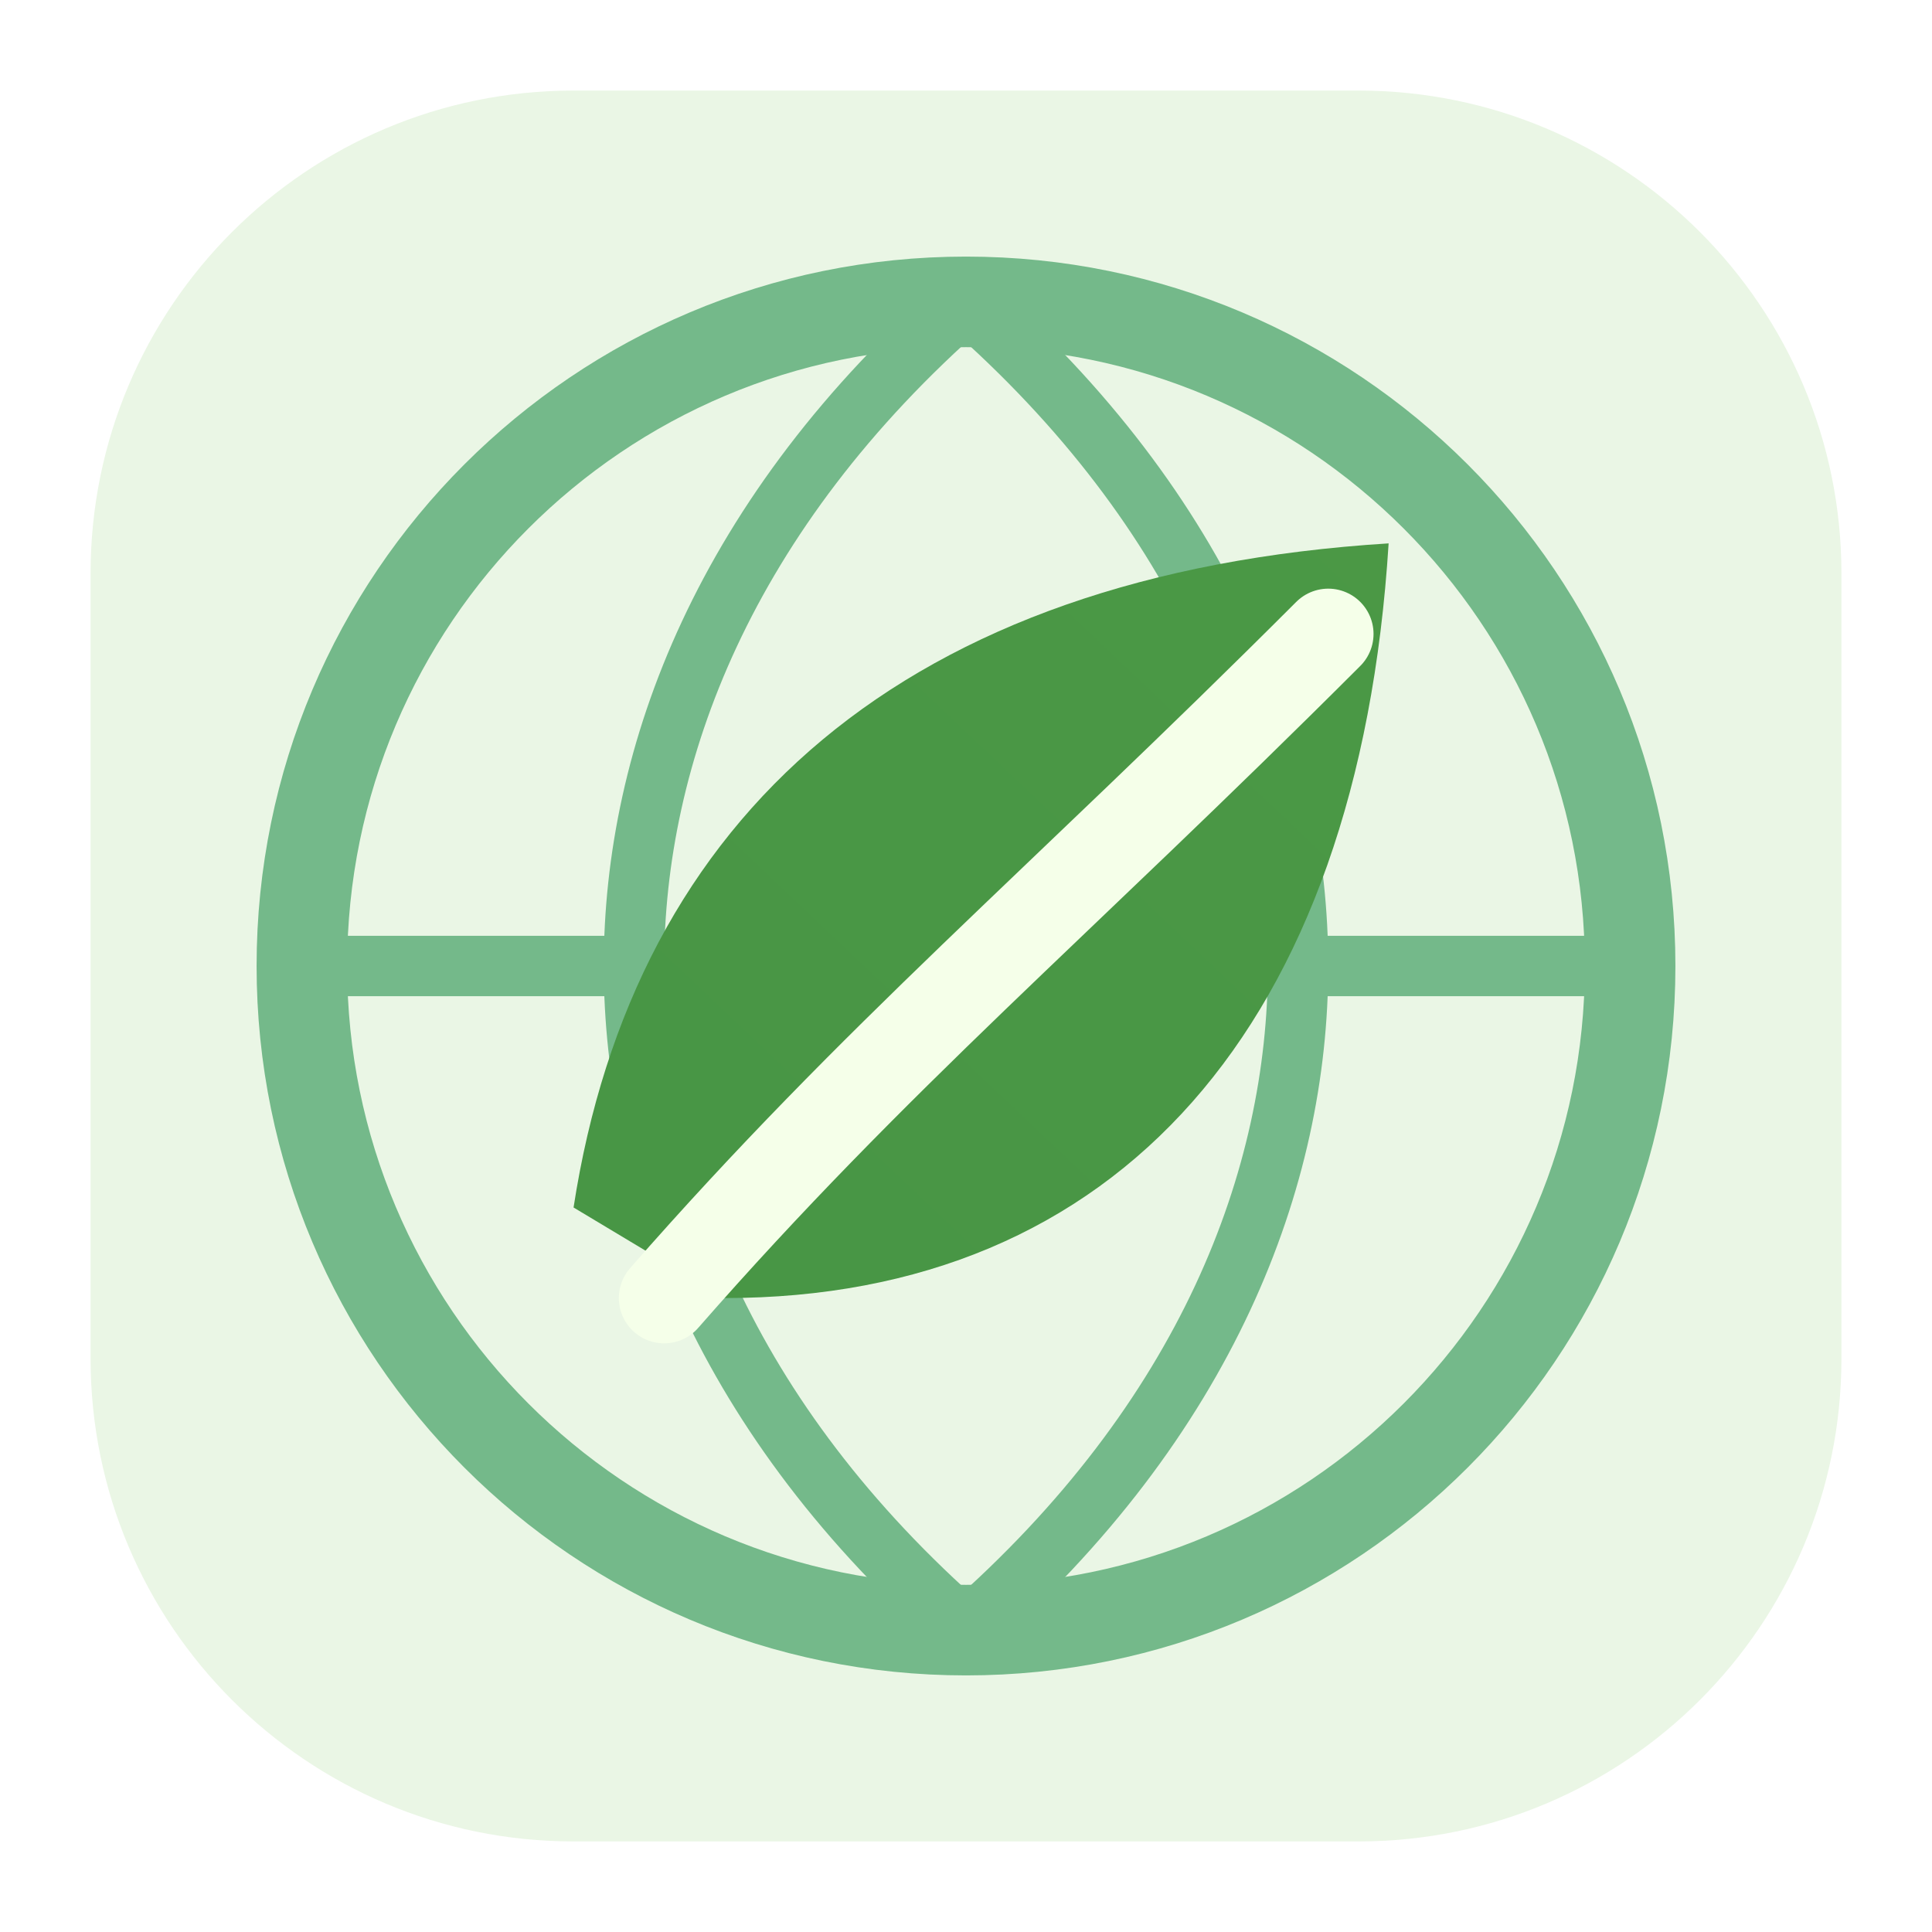
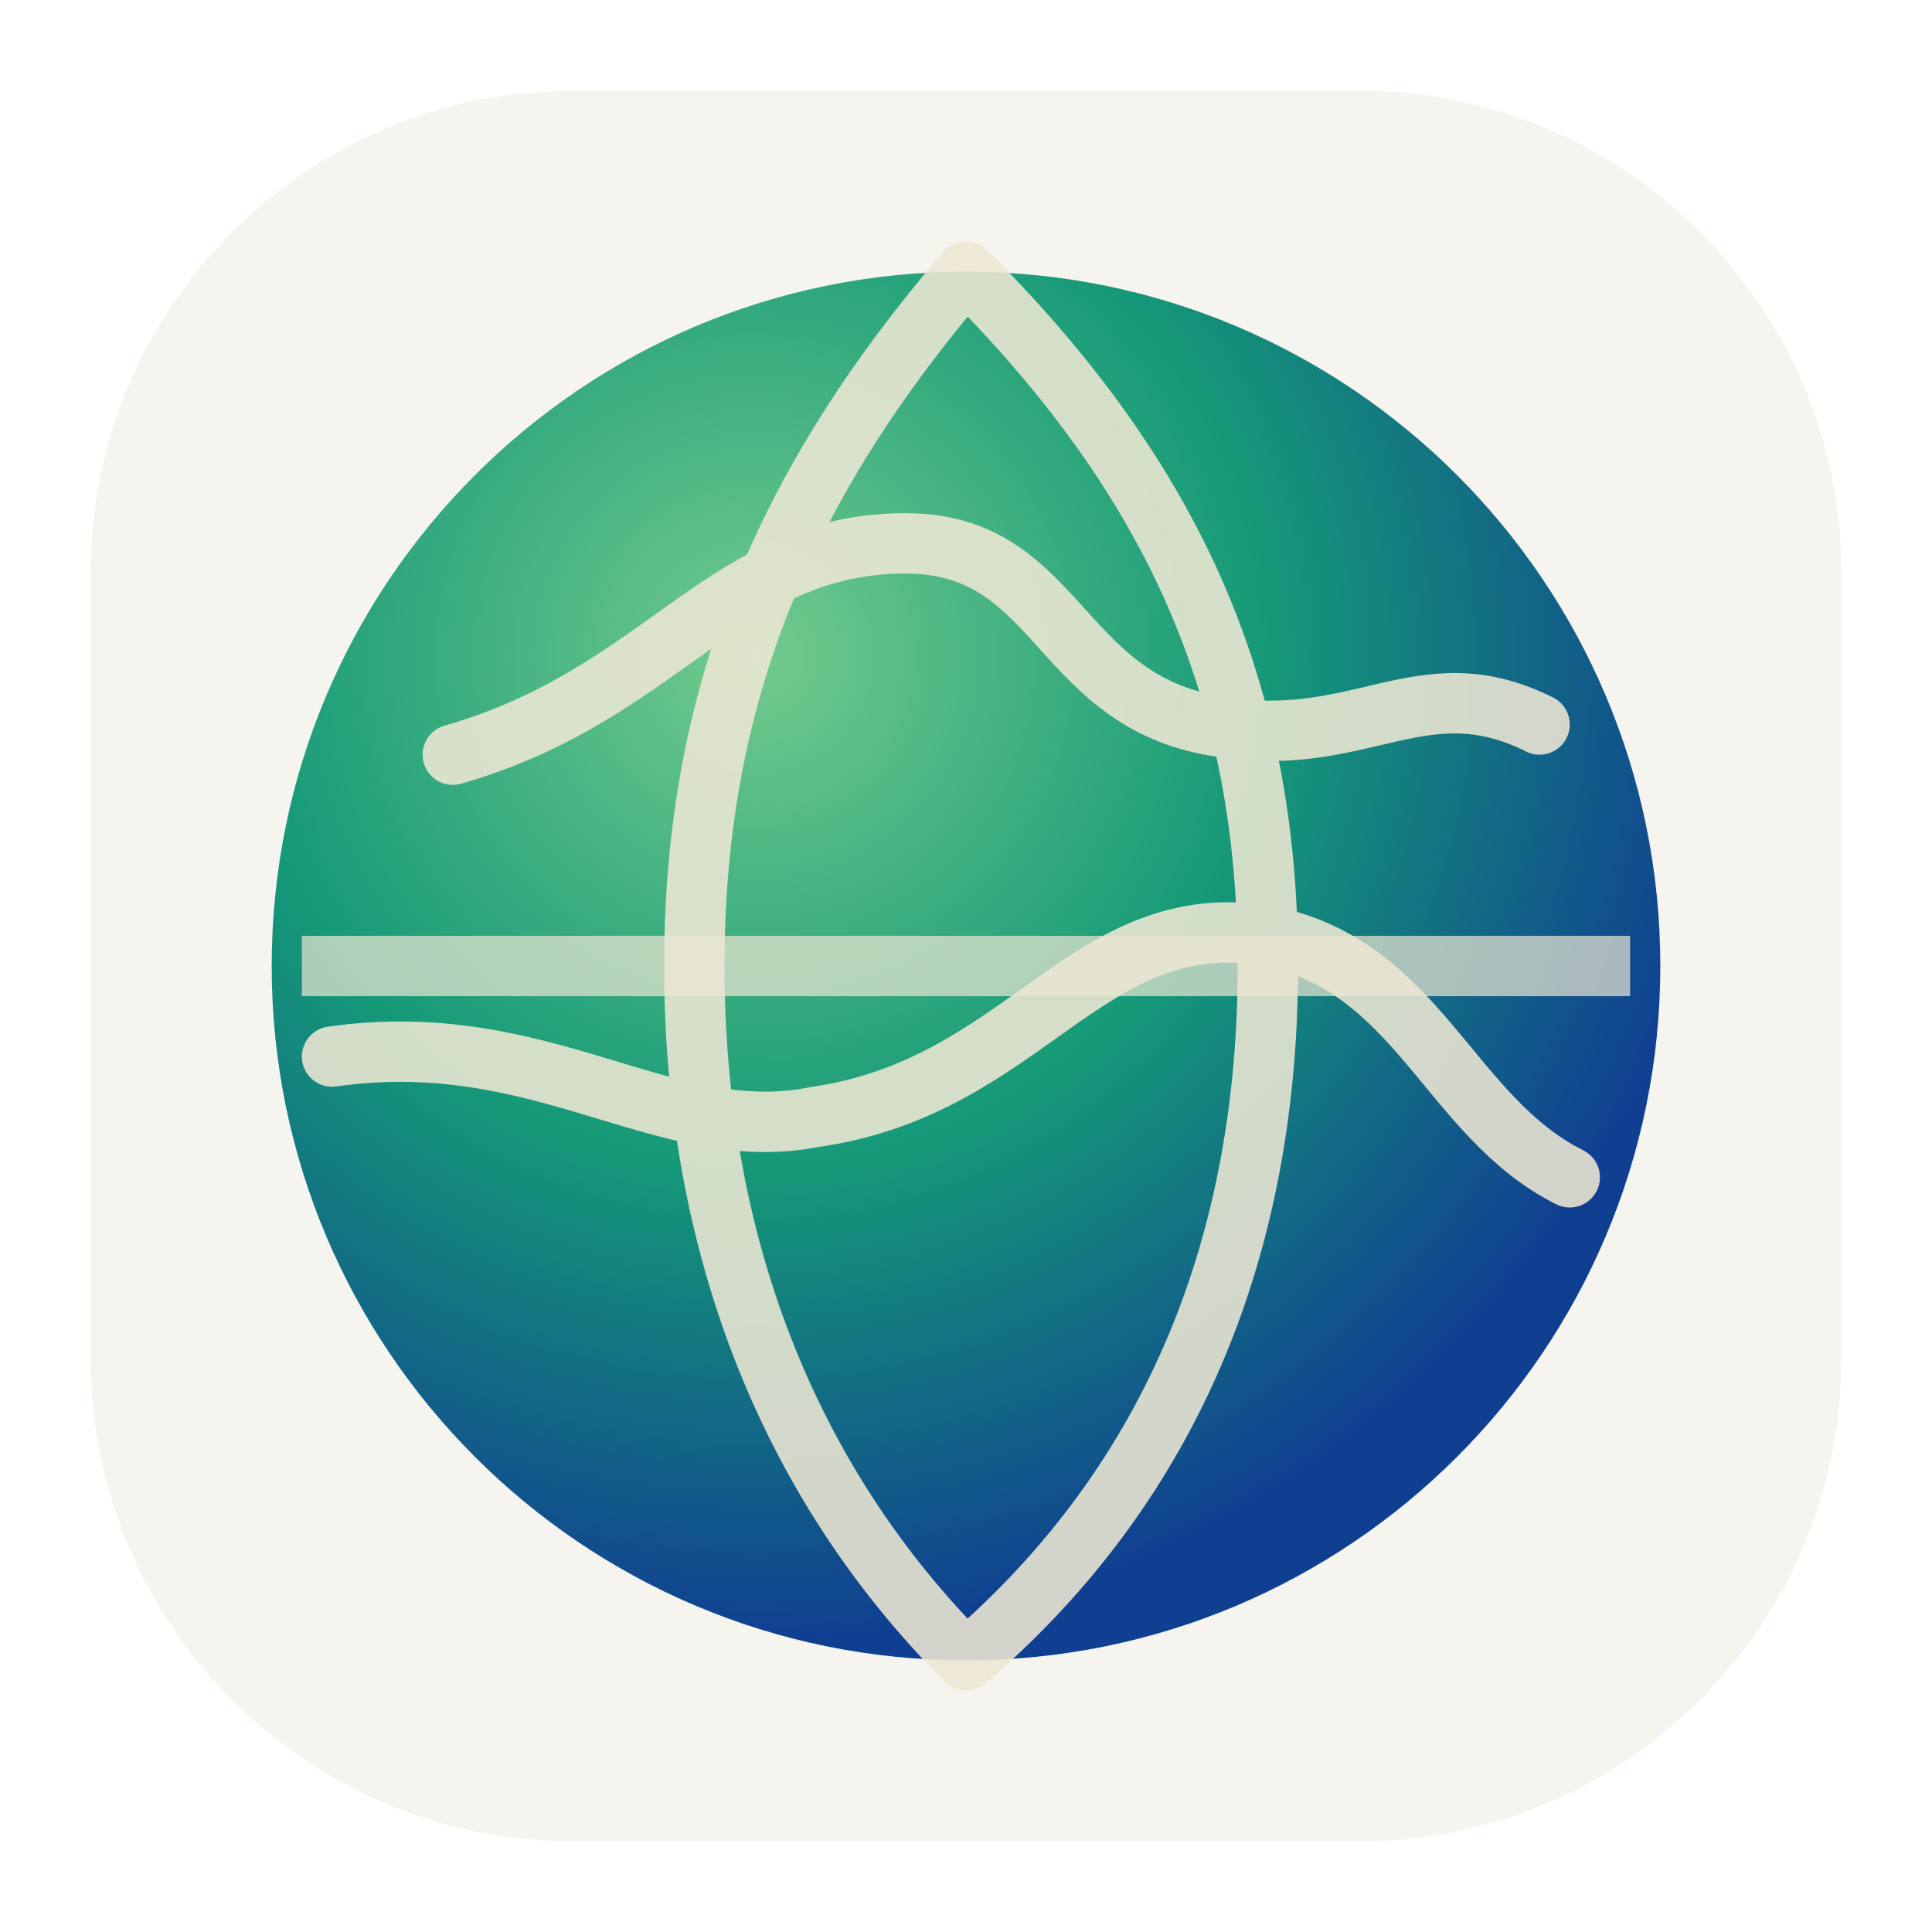
<svg xmlns="http://www.w3.org/2000/svg" viewBox="0 0 64 64">
  <defs>
-     <linearGradient id="g" x1="10" y1="52" x2="53" y2="10">
-       <stop stop-color="#0B5D3B" />
-       <stop offset="1" stop-color="#8BD450" />
-     </linearGradient>
+     <radialGradient id="o" cx="35%" cy="28%" r="70%">
+       <stop stop-color="#73CB8D" />
+       <stop offset=".52" stop-color="#159978" />
+       <stop offset="1" stop-color="#103F91" />
+     </radialGradient>
  </defs>
-   <rect x="3" y="3" width="58" height="58" rx="16" fill="#EAF6E5" />
-   <circle cx="32" cy="32" r="22" fill="none" stroke="#74B98A" stroke-width="3" />
-   <path d="M10 32h44M32 10c8 7 11 15 11 22S40 47 32 54M32 10c-8 7-11 15-11 22s3 15 11 22" fill="none" stroke="#74B98A" stroke-width="2" />
-   <path d="M19 40c2-13 11-21 27-22-1 16-9 25-22 25" fill="url(#g)" />
-   <path d="M22 43c7-8 13-13 22-22" stroke="#F5FFE9" stroke-width="3" stroke-linecap="round" />
+   <rect x="3" y="3" width="58" height="58" rx="16" fill="#F5F4EF" />
+   <circle cx="32" cy="32" r="23" fill="url(#o)" />
+   <path d="M15 25c7-2 9-7 15-7 5 0 5 5 10 6 5 1 7-2 11 0M11 35c7-1 11 3 16 2 7-1 9-7 15-6 5 1 6 6 10 8M32 9c-6 7-9 14-9 23s3 17 9 23M32 9c7 7 10 14 10 23s-3 17-10 23" fill="none" stroke="#EDE7D3" stroke-width="2" stroke-linecap="round" opacity=".88" />
+   <path d="M10 32h44" stroke="#EDE7D3" stroke-width="2" opacity=".7" />
</svg>
